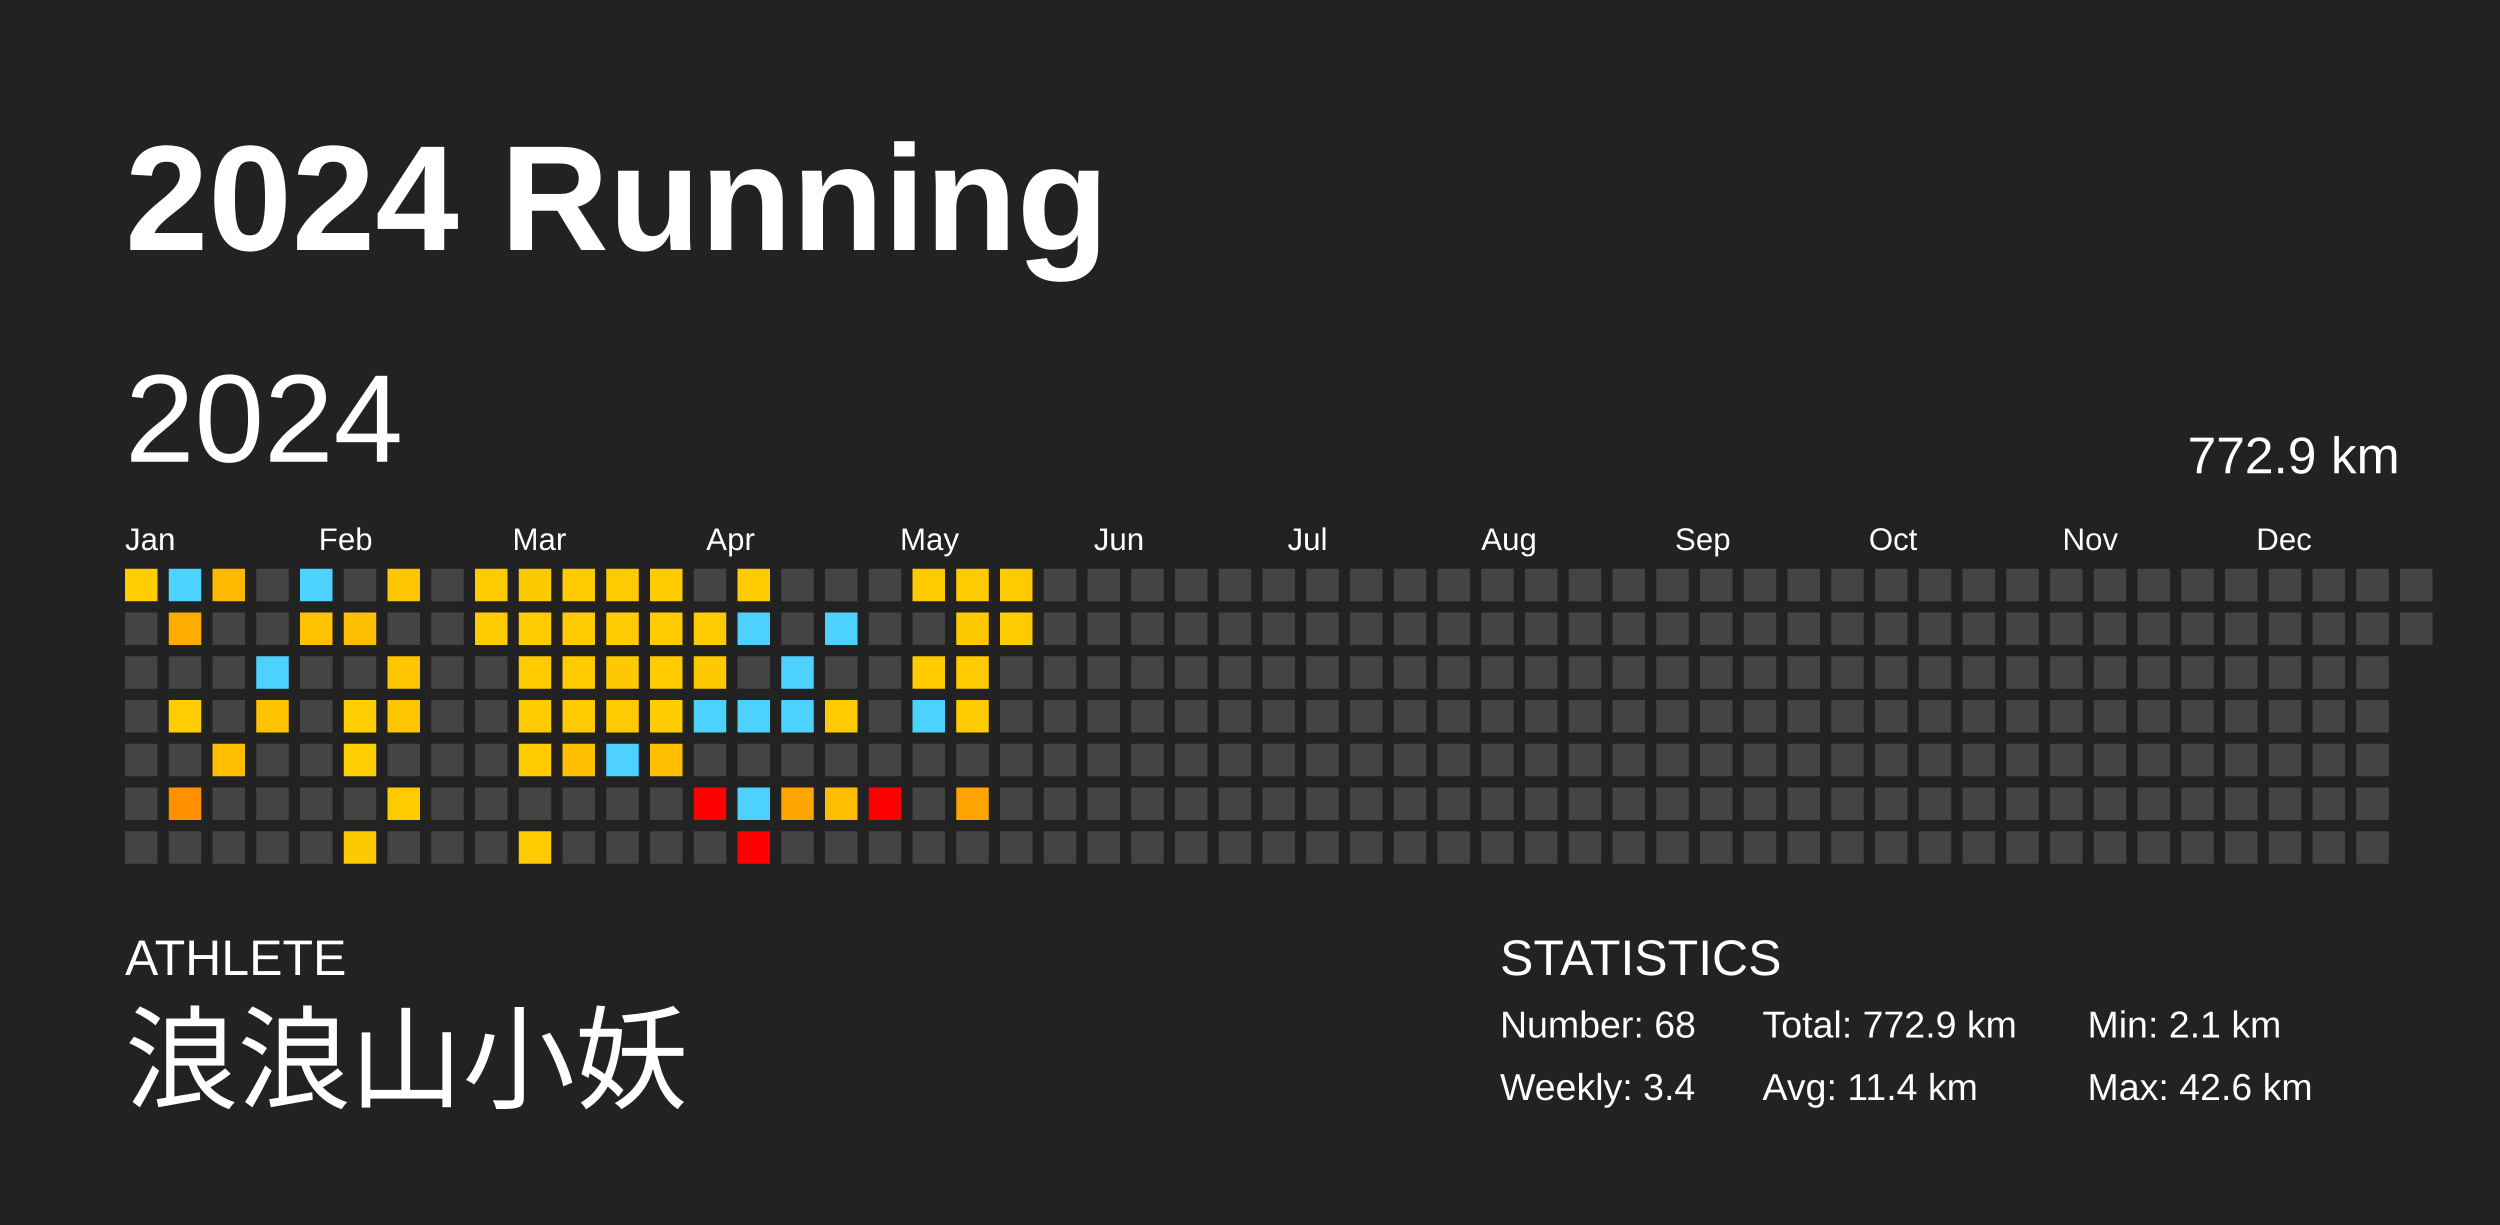
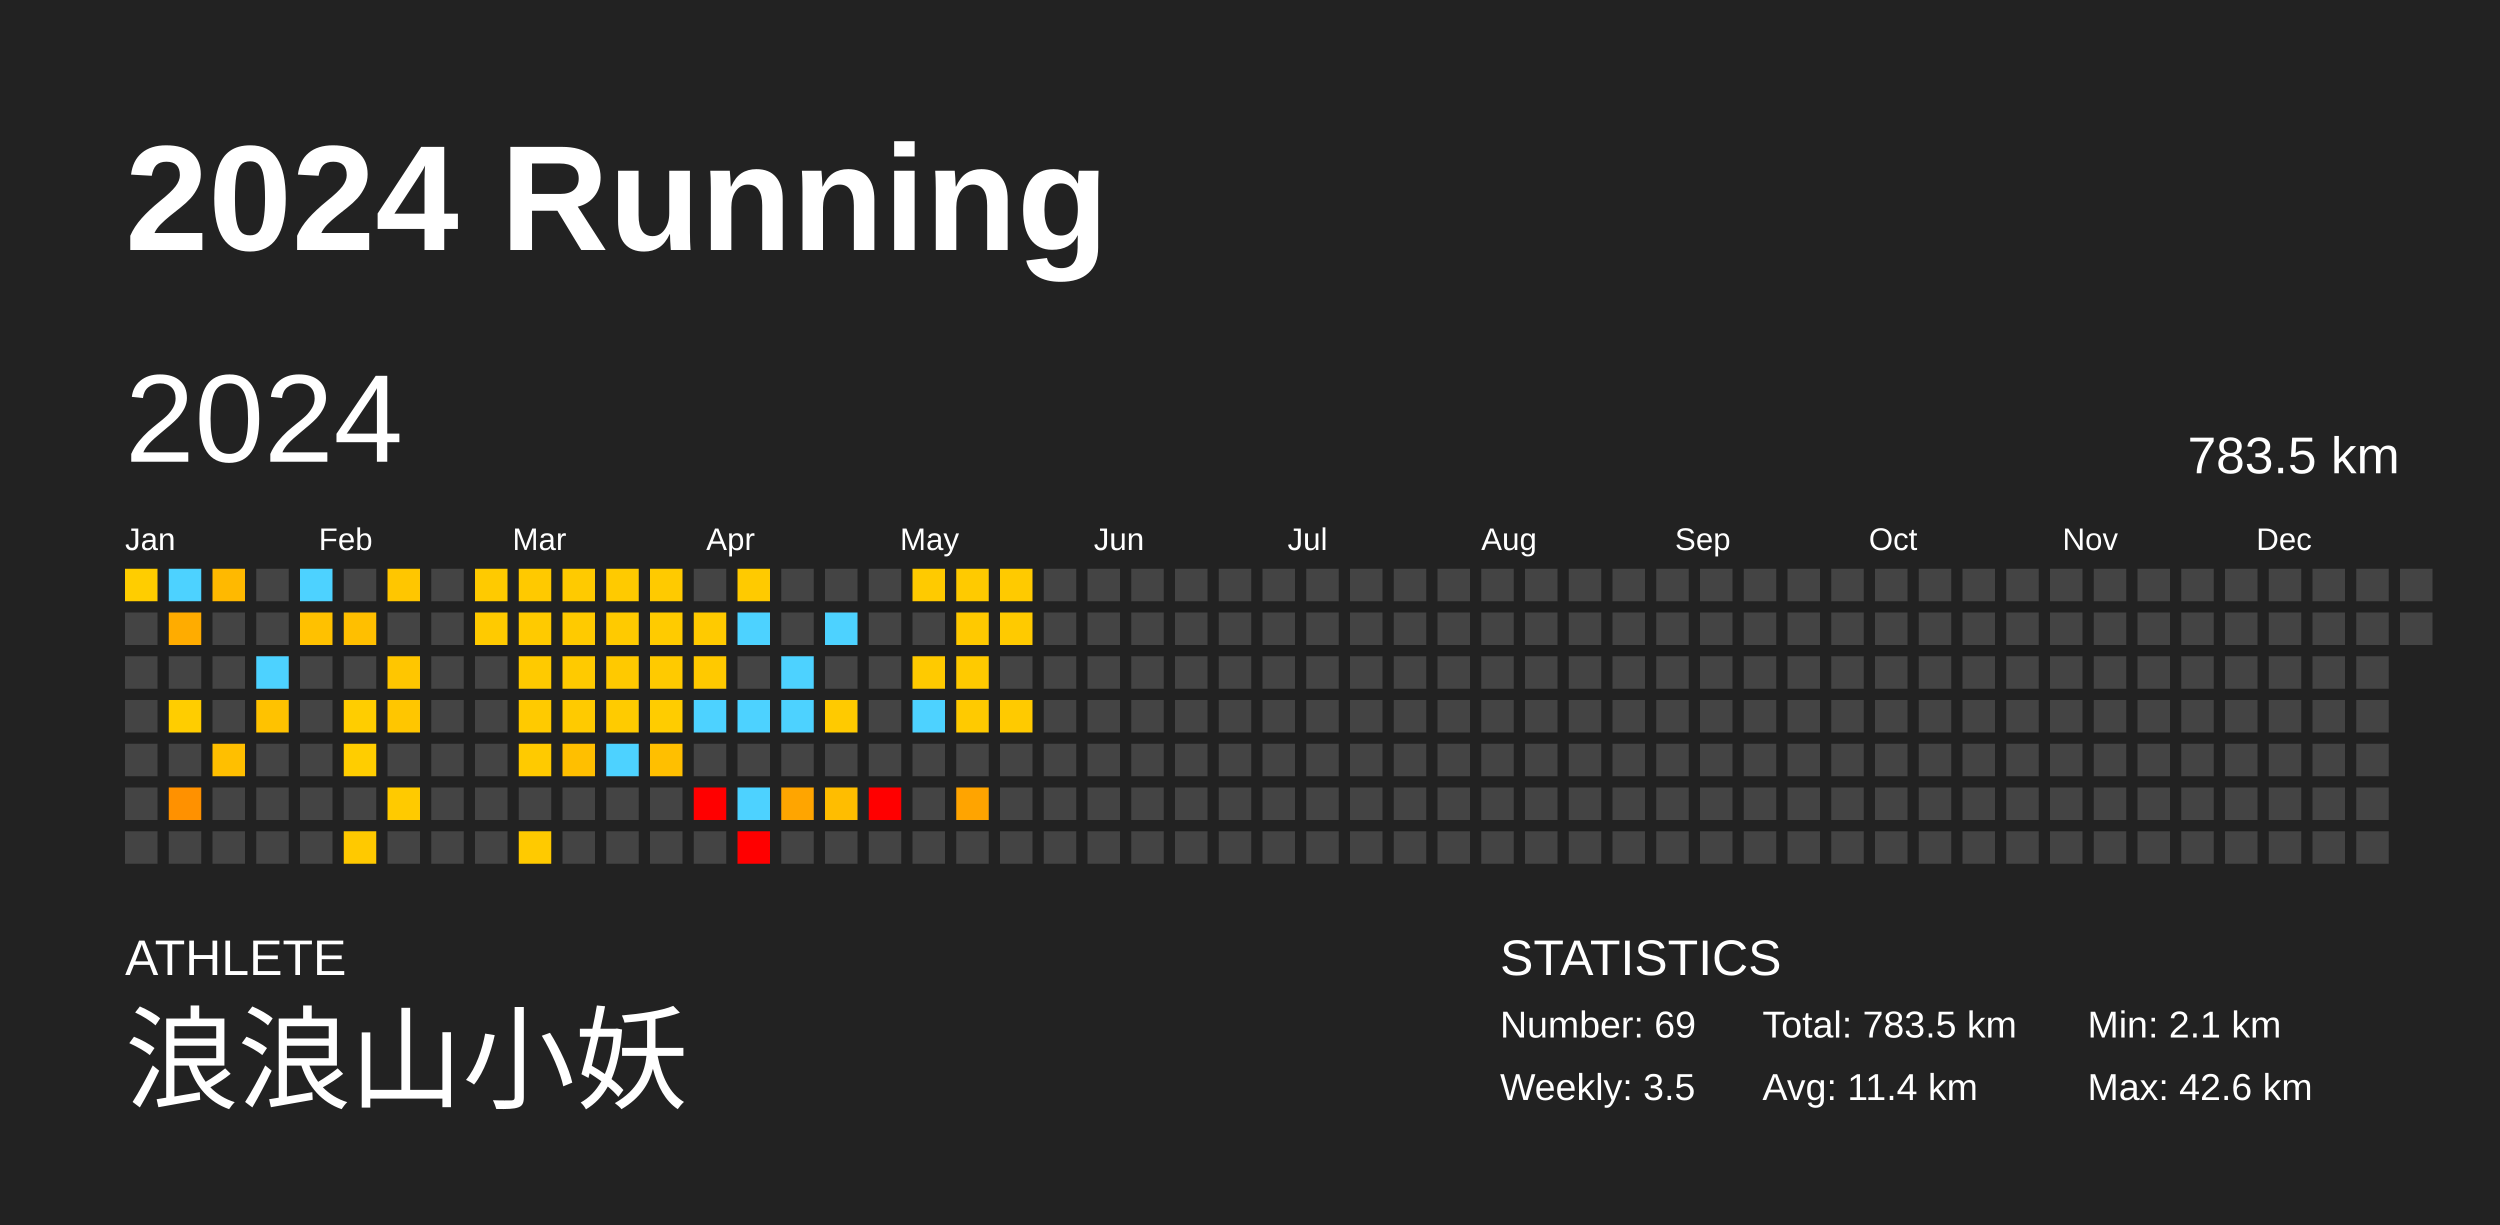
<svg xmlns="http://www.w3.org/2000/svg" baseProfile="full" height="98mm" version="1.1" viewBox="0,0,200,98" width="200mm">
  <defs />
  <rect fill="#222222" height="98" width="200" x="0" y="0" />
  <text fill="#FFFFFF" style="font-size:12px; font-family:Arial; font-weight:bold;" x="10" y="20">2024 Running</text>
  <text fill="#FFFFFF" style="font-size:4px; font-family:Arial" x="10" y="78">ATHLETE</text>
  <text fill="#FFFFFF" style="font-size:9px; font-family:Arial" x="10" y="88">浪浪山小妖</text>
  <text fill="#FFFFFF" style="font-size:4px; font-family:Arial" x="120" y="78">STATISTICS</text>
-   <text fill="#FFFFFF" style="font-size:3px; font-family:Arial" x="120" y="83">Number: 68</text>
-   <text fill="#FFFFFF" style="font-size:3px; font-family:Arial" x="120" y="88">Weekly: 3.4</text>
-   <text fill="#FFFFFF" style="font-size:3px; font-family:Arial" x="141" y="83">Total: 772.9 km</text>
+   <text fill="#FFFFFF" style="font-size:3px; font-family:Arial" x="120" y="83">Number: 69</text>
+   <text fill="#FFFFFF" style="font-size:3px; font-family:Arial" x="120" y="88">Weekly: 3.5</text>
+   <text fill="#FFFFFF" style="font-size:3px; font-family:Arial" x="141" y="83">Total: 783.5 km</text>
  <text fill="#FFFFFF" style="font-size:3px; font-family:Arial" x="141" y="88">Avg: 11.4 km</text>
  <text fill="#FFFFFF" style="font-size:3px; font-family:Arial" x="167" y="83">Min: 2.1 km</text>
  <text fill="#FFFFFF" style="font-size:3px; font-family:Arial" x="167" y="88">Max: 42.6 km</text>
  <text dominant-baseline="hanging" fill="#FFFFFF" style="font-size:10.0px; font-family:Arial;" x="10" y="30">2024</text>
-   <text dominant-baseline="hanging" fill="#FFFFFF" style="font-size:4.125px; font-family:Arial;" x="175" y="35">772.9 km</text>
+   <text dominant-baseline="hanging" fill="#FFFFFF" style="font-size:4.125px; font-family:Arial;" x="175" y="35">783.5 km</text>
  <text fill="#FFFFFF" style="font-size:2.5px; font-family:Arial" x="10.0" y="44">Jan</text>
  <text fill="#FFFFFF" style="font-size:2.5px; font-family:Arial" x="25.5" y="44">Feb</text>
  <text fill="#FFFFFF" style="font-size:2.5px; font-family:Arial" x="41.0" y="44">Mar</text>
  <text fill="#FFFFFF" style="font-size:2.5px; font-family:Arial" x="56.5" y="44">Apr</text>
  <text fill="#FFFFFF" style="font-size:2.5px; font-family:Arial" x="72.0" y="44">May</text>
  <text fill="#FFFFFF" style="font-size:2.5px; font-family:Arial" x="87.5" y="44">Jun</text>
  <text fill="#FFFFFF" style="font-size:2.5px; font-family:Arial" x="103.0" y="44">Jul</text>
  <text fill="#FFFFFF" style="font-size:2.5px; font-family:Arial" x="118.5" y="44">Aug</text>
  <text fill="#FFFFFF" style="font-size:2.5px; font-family:Arial" x="134.0" y="44">Sep</text>
  <text fill="#FFFFFF" style="font-size:2.5px; font-family:Arial" x="149.5" y="44">Oct</text>
  <text fill="#FFFFFF" style="font-size:2.5px; font-family:Arial" x="165.0" y="44">Nov</text>
  <text fill="#FFFFFF" style="font-size:2.5px; font-family:Arial" x="180.5" y="44">Dec</text>
  <rect fill="#ffcd00" height="2.6" width="2.6" x="10.0" y="45.5" />
  <rect fill="#444444" height="2.6" width="2.6" x="10.0" y="49.0" />
  <rect fill="#444444" height="2.6" width="2.6" x="10.0" y="52.5" />
  <rect fill="#444444" height="2.6" width="2.6" x="10.0" y="56.0" />
  <rect fill="#444444" height="2.6" width="2.6" x="10.0" y="59.5" />
  <rect fill="#444444" height="2.6" width="2.6" x="10.0" y="63.0" />
  <rect fill="#444444" height="2.6" width="2.6" x="10.0" y="66.5" />
  <rect fill="#4dd2ff" height="2.6" width="2.6" x="13.5" y="45.5" />
  <rect fill="#ffac00" height="2.6" width="2.6" x="13.5" y="49.0" />
  <rect fill="#444444" height="2.6" width="2.6" x="13.5" y="52.5" />
  <rect fill="#ffcd00" height="2.6" width="2.6" x="13.5" y="56.0" />
  <rect fill="#444444" height="2.6" width="2.6" x="13.5" y="59.5" />
  <rect fill="#ff9100" height="2.6" width="2.6" x="13.5" y="63.0" />
  <rect fill="#444444" height="2.6" width="2.6" x="13.5" y="66.5" />
  <rect fill="#ffb900" height="2.6" width="2.6" x="17.0" y="45.5" />
  <rect fill="#444444" height="2.6" width="2.6" x="17.0" y="49.0" />
  <rect fill="#444444" height="2.6" width="2.6" x="17.0" y="52.5" />
  <rect fill="#444444" height="2.6" width="2.6" x="17.0" y="56.0" />
  <rect fill="#ffbf00" height="2.6" width="2.6" x="17.0" y="59.5" />
  <rect fill="#444444" height="2.6" width="2.6" x="17.0" y="63.0" />
  <rect fill="#444444" height="2.6" width="2.6" x="17.0" y="66.5" />
  <rect fill="#444444" height="2.6" width="2.6" x="20.5" y="45.5" />
  <rect fill="#444444" height="2.6" width="2.6" x="20.5" y="49.0" />
  <rect fill="#4dd2ff" height="2.6" width="2.6" x="20.5" y="52.5" />
  <rect fill="#ffc200" height="2.6" width="2.6" x="20.5" y="56.0" />
  <rect fill="#444444" height="2.6" width="2.6" x="20.5" y="59.5" />
  <rect fill="#444444" height="2.6" width="2.6" x="20.5" y="63.0" />
  <rect fill="#444444" height="2.6" width="2.6" x="20.5" y="66.5" />
  <rect fill="#4dd2ff" height="2.6" width="2.6" x="24.0" y="45.5" />
  <rect fill="#ffc100" height="2.6" width="2.6" x="24.0" y="49.0" />
  <rect fill="#444444" height="2.6" width="2.6" x="24.0" y="52.5" />
  <rect fill="#444444" height="2.6" width="2.6" x="24.0" y="56.0" />
  <rect fill="#444444" height="2.6" width="2.6" x="24.0" y="59.5" />
  <rect fill="#444444" height="2.6" width="2.6" x="24.0" y="63.0" />
  <rect fill="#444444" height="2.6" width="2.6" x="24.0" y="66.5" />
  <rect fill="#444444" height="2.6" width="2.6" x="27.5" y="45.5" />
  <rect fill="#ffbf00" height="2.6" width="2.6" x="27.5" y="49.0" />
  <rect fill="#444444" height="2.6" width="2.6" x="27.5" y="52.5" />
  <rect fill="#ffcd00" height="2.6" width="2.6" x="27.5" y="56.0" />
  <rect fill="#ffcd00" height="2.6" width="2.6" x="27.5" y="59.5" />
  <rect fill="#444444" height="2.6" width="2.6" x="27.5" y="63.0" />
  <rect fill="#ffc900" height="2.6" width="2.6" x="27.5" y="66.5" />
  <rect fill="#ffc600" height="2.6" width="2.6" x="31.0" y="45.5" />
  <rect fill="#444444" height="2.6" width="2.6" x="31.0" y="49.0" />
  <rect fill="#ffc600" height="2.6" width="2.6" x="31.0" y="52.5" />
  <rect fill="#ffc600" height="2.6" width="2.6" x="31.0" y="56.0" />
  <rect fill="#444444" height="2.6" width="2.6" x="31.0" y="59.5" />
  <rect fill="#ffca00" height="2.6" width="2.6" x="31.0" y="63.0" />
  <rect fill="#444444" height="2.6" width="2.6" x="31.0" y="66.5" />
  <rect fill="#444444" height="2.6" width="2.6" x="34.5" y="45.5" />
  <rect fill="#444444" height="2.6" width="2.6" x="34.5" y="49.0" />
  <rect fill="#444444" height="2.6" width="2.6" x="34.5" y="52.5" />
  <rect fill="#444444" height="2.6" width="2.6" x="34.5" y="56.0" />
  <rect fill="#444444" height="2.6" width="2.6" x="34.5" y="59.5" />
  <rect fill="#444444" height="2.6" width="2.6" x="34.5" y="63.0" />
  <rect fill="#444444" height="2.6" width="2.6" x="34.5" y="66.5" />
  <rect fill="#ffca00" height="2.6" width="2.6" x="38.0" y="45.5" />
  <rect fill="#ffca00" height="2.6" width="2.6" x="38.0" y="49.0" />
  <rect fill="#444444" height="2.6" width="2.6" x="38.0" y="52.5" />
  <rect fill="#444444" height="2.6" width="2.6" x="38.0" y="56.0" />
  <rect fill="#444444" height="2.6" width="2.6" x="38.0" y="59.5" />
  <rect fill="#444444" height="2.6" width="2.6" x="38.0" y="63.0" />
  <rect fill="#444444" height="2.6" width="2.6" x="38.0" y="66.5" />
  <rect fill="#ffc900" height="2.6" width="2.6" x="41.5" y="45.5" />
  <rect fill="#ffca00" height="2.6" width="2.6" x="41.5" y="49.0" />
  <rect fill="#ffca00" height="2.6" width="2.6" x="41.5" y="52.5" />
  <rect fill="#ffca00" height="2.6" width="2.6" x="41.5" y="56.0" />
  <rect fill="#ffca00" height="2.6" width="2.6" x="41.5" y="59.5" />
  <rect fill="#444444" height="2.6" width="2.6" x="41.5" y="63.0" />
  <rect fill="#ffca00" height="2.6" width="2.6" x="41.5" y="66.5" />
  <rect fill="#ffca00" height="2.6" width="2.6" x="45.0" y="45.5" />
  <rect fill="#ffca00" height="2.6" width="2.6" x="45.0" y="49.0" />
  <rect fill="#ffca00" height="2.6" width="2.6" x="45.0" y="52.5" />
  <rect fill="#ffca00" height="2.6" width="2.6" x="45.0" y="56.0" />
  <rect fill="#ffbf00" height="2.6" width="2.6" x="45.0" y="59.5" />
  <rect fill="#444444" height="2.6" width="2.6" x="45.0" y="63.0" />
  <rect fill="#444444" height="2.6" width="2.6" x="45.0" y="66.5" />
  <rect fill="#ffca00" height="2.6" width="2.6" x="48.5" y="45.5" />
  <rect fill="#ffca00" height="2.6" width="2.6" x="48.5" y="49.0" />
  <rect fill="#ffc900" height="2.6" width="2.6" x="48.5" y="52.5" />
  <rect fill="#ffcb00" height="2.6" width="2.6" x="48.5" y="56.0" />
  <rect fill="#4dd2ff" height="2.6" width="2.6" x="48.5" y="59.5" />
  <rect fill="#444444" height="2.6" width="2.6" x="48.5" y="63.0" />
  <rect fill="#444444" height="2.6" width="2.6" x="48.5" y="66.5" />
  <rect fill="#ffca00" height="2.6" width="2.6" x="52.0" y="45.5" />
  <rect fill="#ffcb00" height="2.6" width="2.6" x="52.0" y="49.0" />
  <rect fill="#ffca00" height="2.6" width="2.6" x="52.0" y="52.5" />
  <rect fill="#ffcc00" height="2.6" width="2.6" x="52.0" y="56.0" />
  <rect fill="#ffbf00" height="2.6" width="2.6" x="52.0" y="59.5" />
  <rect fill="#444444" height="2.6" width="2.6" x="52.0" y="63.0" />
  <rect fill="#444444" height="2.6" width="2.6" x="52.0" y="66.5" />
  <rect fill="#444444" height="2.6" width="2.6" x="55.5" y="45.5" />
  <rect fill="#ffca00" height="2.6" width="2.6" x="55.5" y="49.0" />
  <rect fill="#ffc900" height="2.6" width="2.6" x="55.5" y="52.5" />
  <rect fill="#4dd2ff" height="2.6" width="2.6" x="55.5" y="56.0" />
  <rect fill="#444444" height="2.6" width="2.6" x="55.5" y="59.5" />
  <rect fill="red" height="2.6" width="2.6" x="55.5" y="63.0" />
  <rect fill="#444444" height="2.6" width="2.6" x="55.5" y="66.5" />
  <rect fill="#ffca00" height="2.6" width="2.6" x="59.0" y="45.5" />
  <rect fill="#4dd2ff" height="2.6" width="2.6" x="59.0" y="49.0" />
  <rect fill="#444444" height="2.6" width="2.6" x="59.0" y="52.5" />
  <rect fill="#4dd2ff" height="2.6" width="2.6" x="59.0" y="56.0" />
  <rect fill="#444444" height="2.6" width="2.6" x="59.0" y="59.5" />
  <rect fill="#4dd2ff" height="2.6" width="2.6" x="59.0" y="63.0" />
  <rect fill="red" height="2.6" width="2.6" x="59.0" y="66.5" />
  <rect fill="#444444" height="2.6" width="2.6" x="62.5" y="45.5" />
  <rect fill="#444444" height="2.6" width="2.6" x="62.5" y="49.0" />
  <rect fill="#4dd2ff" height="2.6" width="2.6" x="62.5" y="52.5" />
  <rect fill="#4dd2ff" height="2.6" width="2.6" x="62.5" y="56.0" />
  <rect fill="#444444" height="2.6" width="2.6" x="62.5" y="59.5" />
  <rect fill="#ffa500" height="2.6" width="2.6" x="62.5" y="63.0" />
  <rect fill="#444444" height="2.6" width="2.6" x="62.5" y="66.5" />
  <rect fill="#444444" height="2.6" width="2.6" x="66.0" y="45.5" />
  <rect fill="#4dd2ff" height="2.6" width="2.6" x="66.0" y="49.0" />
  <rect fill="#444444" height="2.6" width="2.6" x="66.0" y="52.5" />
  <rect fill="#ffca00" height="2.6" width="2.6" x="66.0" y="56.0" />
  <rect fill="#444444" height="2.6" width="2.6" x="66.0" y="59.5" />
  <rect fill="#ffbd00" height="2.6" width="2.6" x="66.0" y="63.0" />
  <rect fill="#444444" height="2.6" width="2.6" x="66.0" y="66.5" />
  <rect fill="#444444" height="2.6" width="2.6" x="69.5" y="45.5" />
  <rect fill="#444444" height="2.6" width="2.6" x="69.5" y="49.0" />
  <rect fill="#444444" height="2.6" width="2.6" x="69.5" y="52.5" />
  <rect fill="#444444" height="2.6" width="2.6" x="69.5" y="56.0" />
  <rect fill="#444444" height="2.6" width="2.6" x="69.5" y="59.5" />
  <rect fill="red" height="2.6" width="2.6" x="69.5" y="63.0" />
  <rect fill="#444444" height="2.6" width="2.6" x="69.5" y="66.5" />
  <rect fill="#ffca00" height="2.6" width="2.6" x="73.0" y="45.5" />
  <rect fill="#444444" height="2.6" width="2.6" x="73.0" y="49.0" />
  <rect fill="#ffca00" height="2.6" width="2.6" x="73.0" y="52.5" />
  <rect fill="#4dd2ff" height="2.6" width="2.6" x="73.0" y="56.0" />
  <rect fill="#444444" height="2.6" width="2.6" x="73.0" y="59.5" />
  <rect fill="#444444" height="2.6" width="2.6" x="73.0" y="63.0" />
  <rect fill="#444444" height="2.6" width="2.6" x="73.0" y="66.5" />
  <rect fill="#ffca00" height="2.6" width="2.6" x="76.5" y="45.5" />
  <rect fill="#ffc900" height="2.6" width="2.6" x="76.5" y="49.0" />
  <rect fill="#ffca00" height="2.6" width="2.6" x="76.5" y="52.5" />
  <rect fill="#ffca00" height="2.6" width="2.6" x="76.5" y="56.0" />
  <rect fill="#444444" height="2.6" width="2.6" x="76.5" y="59.5" />
  <rect fill="#ffa400" height="2.6" width="2.6" x="76.5" y="63.0" />
  <rect fill="#444444" height="2.6" width="2.6" x="76.5" y="66.5" />
  <rect fill="#ffca00" height="2.6" width="2.6" x="80.0" y="45.5" />
  <rect fill="#ffca00" height="2.6" width="2.6" x="80.0" y="49.0" />
  <rect fill="#444444" height="2.6" width="2.6" x="80.0" y="52.5" />
-   <rect fill="#444444" height="2.6" width="2.6" x="80.0" y="56.0" />
+   <rect fill="#ffca00" height="2.6" width="2.6" x="80.0" y="56.0" />
  <rect fill="#444444" height="2.6" width="2.6" x="80.0" y="59.5" />
  <rect fill="#444444" height="2.6" width="2.6" x="80.0" y="63.0" />
  <rect fill="#444444" height="2.6" width="2.6" x="80.0" y="66.5" />
  <rect fill="#444444" height="2.6" width="2.6" x="83.5" y="45.5" />
  <rect fill="#444444" height="2.6" width="2.6" x="83.5" y="49.0" />
  <rect fill="#444444" height="2.6" width="2.6" x="83.5" y="52.5" />
  <rect fill="#444444" height="2.6" width="2.6" x="83.5" y="56.0" />
  <rect fill="#444444" height="2.6" width="2.6" x="83.5" y="59.5" />
  <rect fill="#444444" height="2.6" width="2.6" x="83.5" y="63.0" />
  <rect fill="#444444" height="2.6" width="2.6" x="83.5" y="66.5" />
  <rect fill="#444444" height="2.6" width="2.6" x="87.0" y="45.5" />
  <rect fill="#444444" height="2.6" width="2.6" x="87.0" y="49.0" />
  <rect fill="#444444" height="2.6" width="2.6" x="87.0" y="52.5" />
  <rect fill="#444444" height="2.6" width="2.6" x="87.0" y="56.0" />
  <rect fill="#444444" height="2.6" width="2.6" x="87.0" y="59.5" />
  <rect fill="#444444" height="2.6" width="2.6" x="87.0" y="63.0" />
  <rect fill="#444444" height="2.6" width="2.6" x="87.0" y="66.5" />
  <rect fill="#444444" height="2.6" width="2.6" x="90.5" y="45.5" />
  <rect fill="#444444" height="2.6" width="2.6" x="90.5" y="49.0" />
  <rect fill="#444444" height="2.6" width="2.6" x="90.5" y="52.5" />
  <rect fill="#444444" height="2.6" width="2.6" x="90.5" y="56.0" />
  <rect fill="#444444" height="2.6" width="2.6" x="90.5" y="59.5" />
  <rect fill="#444444" height="2.6" width="2.6" x="90.5" y="63.0" />
  <rect fill="#444444" height="2.6" width="2.6" x="90.5" y="66.5" />
  <rect fill="#444444" height="2.6" width="2.6" x="94.0" y="45.5" />
  <rect fill="#444444" height="2.6" width="2.6" x="94.0" y="49.0" />
  <rect fill="#444444" height="2.6" width="2.6" x="94.0" y="52.5" />
  <rect fill="#444444" height="2.6" width="2.6" x="94.0" y="56.0" />
  <rect fill="#444444" height="2.6" width="2.6" x="94.0" y="59.5" />
  <rect fill="#444444" height="2.6" width="2.6" x="94.0" y="63.0" />
  <rect fill="#444444" height="2.6" width="2.6" x="94.0" y="66.5" />
  <rect fill="#444444" height="2.6" width="2.6" x="97.5" y="45.5" />
  <rect fill="#444444" height="2.6" width="2.6" x="97.5" y="49.0" />
  <rect fill="#444444" height="2.6" width="2.6" x="97.5" y="52.5" />
  <rect fill="#444444" height="2.6" width="2.6" x="97.5" y="56.0" />
  <rect fill="#444444" height="2.6" width="2.6" x="97.5" y="59.5" />
  <rect fill="#444444" height="2.6" width="2.6" x="97.5" y="63.0" />
  <rect fill="#444444" height="2.6" width="2.6" x="97.5" y="66.5" />
  <rect fill="#444444" height="2.6" width="2.6" x="101.0" y="45.5" />
  <rect fill="#444444" height="2.6" width="2.6" x="101.0" y="49.0" />
  <rect fill="#444444" height="2.6" width="2.6" x="101.0" y="52.5" />
  <rect fill="#444444" height="2.6" width="2.6" x="101.0" y="56.0" />
  <rect fill="#444444" height="2.6" width="2.6" x="101.0" y="59.5" />
  <rect fill="#444444" height="2.6" width="2.6" x="101.0" y="63.0" />
  <rect fill="#444444" height="2.6" width="2.6" x="101.0" y="66.5" />
  <rect fill="#444444" height="2.6" width="2.6" x="104.5" y="45.5" />
  <rect fill="#444444" height="2.6" width="2.6" x="104.5" y="49.0" />
  <rect fill="#444444" height="2.6" width="2.6" x="104.5" y="52.5" />
  <rect fill="#444444" height="2.6" width="2.6" x="104.5" y="56.0" />
  <rect fill="#444444" height="2.6" width="2.6" x="104.5" y="59.5" />
  <rect fill="#444444" height="2.6" width="2.6" x="104.5" y="63.0" />
  <rect fill="#444444" height="2.6" width="2.6" x="104.5" y="66.5" />
  <rect fill="#444444" height="2.6" width="2.6" x="108.0" y="45.5" />
  <rect fill="#444444" height="2.6" width="2.6" x="108.0" y="49.0" />
  <rect fill="#444444" height="2.6" width="2.6" x="108.0" y="52.5" />
  <rect fill="#444444" height="2.6" width="2.6" x="108.0" y="56.0" />
  <rect fill="#444444" height="2.6" width="2.6" x="108.0" y="59.5" />
  <rect fill="#444444" height="2.6" width="2.6" x="108.0" y="63.0" />
  <rect fill="#444444" height="2.6" width="2.6" x="108.0" y="66.5" />
  <rect fill="#444444" height="2.6" width="2.6" x="111.5" y="45.5" />
  <rect fill="#444444" height="2.6" width="2.6" x="111.5" y="49.0" />
  <rect fill="#444444" height="2.6" width="2.6" x="111.5" y="52.5" />
  <rect fill="#444444" height="2.6" width="2.6" x="111.5" y="56.0" />
  <rect fill="#444444" height="2.6" width="2.6" x="111.5" y="59.5" />
  <rect fill="#444444" height="2.6" width="2.6" x="111.5" y="63.0" />
  <rect fill="#444444" height="2.6" width="2.6" x="111.5" y="66.5" />
  <rect fill="#444444" height="2.6" width="2.6" x="115.0" y="45.5" />
  <rect fill="#444444" height="2.6" width="2.6" x="115.0" y="49.0" />
  <rect fill="#444444" height="2.6" width="2.6" x="115.0" y="52.5" />
  <rect fill="#444444" height="2.6" width="2.6" x="115.0" y="56.0" />
  <rect fill="#444444" height="2.6" width="2.6" x="115.0" y="59.5" />
  <rect fill="#444444" height="2.6" width="2.6" x="115.0" y="63.0" />
  <rect fill="#444444" height="2.6" width="2.6" x="115.0" y="66.5" />
  <rect fill="#444444" height="2.6" width="2.6" x="118.5" y="45.5" />
  <rect fill="#444444" height="2.6" width="2.6" x="118.5" y="49.0" />
  <rect fill="#444444" height="2.6" width="2.6" x="118.5" y="52.5" />
  <rect fill="#444444" height="2.6" width="2.6" x="118.5" y="56.0" />
  <rect fill="#444444" height="2.6" width="2.6" x="118.5" y="59.5" />
  <rect fill="#444444" height="2.6" width="2.6" x="118.5" y="63.0" />
  <rect fill="#444444" height="2.6" width="2.6" x="118.5" y="66.5" />
  <rect fill="#444444" height="2.6" width="2.6" x="122.0" y="45.5" />
  <rect fill="#444444" height="2.6" width="2.6" x="122.0" y="49.0" />
  <rect fill="#444444" height="2.6" width="2.6" x="122.0" y="52.5" />
  <rect fill="#444444" height="2.6" width="2.6" x="122.0" y="56.0" />
  <rect fill="#444444" height="2.6" width="2.6" x="122.0" y="59.5" />
  <rect fill="#444444" height="2.6" width="2.6" x="122.0" y="63.0" />
  <rect fill="#444444" height="2.6" width="2.6" x="122.0" y="66.5" />
  <rect fill="#444444" height="2.6" width="2.6" x="125.5" y="45.5" />
  <rect fill="#444444" height="2.6" width="2.6" x="125.5" y="49.0" />
  <rect fill="#444444" height="2.6" width="2.6" x="125.5" y="52.5" />
  <rect fill="#444444" height="2.6" width="2.6" x="125.5" y="56.0" />
  <rect fill="#444444" height="2.6" width="2.6" x="125.5" y="59.5" />
  <rect fill="#444444" height="2.6" width="2.6" x="125.5" y="63.0" />
  <rect fill="#444444" height="2.6" width="2.6" x="125.5" y="66.5" />
  <rect fill="#444444" height="2.6" width="2.6" x="129.0" y="45.5" />
  <rect fill="#444444" height="2.6" width="2.6" x="129.0" y="49.0" />
  <rect fill="#444444" height="2.6" width="2.6" x="129.0" y="52.5" />
  <rect fill="#444444" height="2.6" width="2.6" x="129.0" y="56.0" />
  <rect fill="#444444" height="2.6" width="2.6" x="129.0" y="59.5" />
  <rect fill="#444444" height="2.6" width="2.6" x="129.0" y="63.0" />
  <rect fill="#444444" height="2.6" width="2.6" x="129.0" y="66.5" />
  <rect fill="#444444" height="2.6" width="2.6" x="132.5" y="45.5" />
  <rect fill="#444444" height="2.6" width="2.6" x="132.5" y="49.0" />
  <rect fill="#444444" height="2.6" width="2.6" x="132.5" y="52.5" />
  <rect fill="#444444" height="2.6" width="2.6" x="132.5" y="56.0" />
  <rect fill="#444444" height="2.6" width="2.6" x="132.5" y="59.5" />
  <rect fill="#444444" height="2.6" width="2.6" x="132.5" y="63.0" />
  <rect fill="#444444" height="2.6" width="2.6" x="132.5" y="66.5" />
  <rect fill="#444444" height="2.6" width="2.6" x="136.0" y="45.5" />
  <rect fill="#444444" height="2.6" width="2.6" x="136.0" y="49.0" />
  <rect fill="#444444" height="2.6" width="2.6" x="136.0" y="52.5" />
  <rect fill="#444444" height="2.6" width="2.6" x="136.0" y="56.0" />
  <rect fill="#444444" height="2.6" width="2.6" x="136.0" y="59.5" />
  <rect fill="#444444" height="2.6" width="2.6" x="136.0" y="63.0" />
  <rect fill="#444444" height="2.6" width="2.6" x="136.0" y="66.5" />
  <rect fill="#444444" height="2.6" width="2.6" x="139.5" y="45.5" />
  <rect fill="#444444" height="2.6" width="2.6" x="139.5" y="49.0" />
  <rect fill="#444444" height="2.6" width="2.6" x="139.5" y="52.5" />
  <rect fill="#444444" height="2.6" width="2.6" x="139.5" y="56.0" />
  <rect fill="#444444" height="2.6" width="2.6" x="139.5" y="59.5" />
  <rect fill="#444444" height="2.6" width="2.6" x="139.5" y="63.0" />
  <rect fill="#444444" height="2.6" width="2.6" x="139.5" y="66.5" />
  <rect fill="#444444" height="2.6" width="2.6" x="143.0" y="45.5" />
  <rect fill="#444444" height="2.6" width="2.6" x="143.0" y="49.0" />
  <rect fill="#444444" height="2.6" width="2.6" x="143.0" y="52.5" />
  <rect fill="#444444" height="2.6" width="2.6" x="143.0" y="56.0" />
  <rect fill="#444444" height="2.6" width="2.6" x="143.0" y="59.5" />
  <rect fill="#444444" height="2.6" width="2.6" x="143.0" y="63.0" />
  <rect fill="#444444" height="2.6" width="2.6" x="143.0" y="66.5" />
  <rect fill="#444444" height="2.6" width="2.6" x="146.5" y="45.5" />
  <rect fill="#444444" height="2.6" width="2.6" x="146.5" y="49.0" />
  <rect fill="#444444" height="2.6" width="2.6" x="146.5" y="52.5" />
  <rect fill="#444444" height="2.6" width="2.6" x="146.5" y="56.0" />
  <rect fill="#444444" height="2.6" width="2.6" x="146.5" y="59.5" />
  <rect fill="#444444" height="2.6" width="2.6" x="146.5" y="63.0" />
  <rect fill="#444444" height="2.6" width="2.6" x="146.5" y="66.5" />
  <rect fill="#444444" height="2.6" width="2.6" x="150.0" y="45.5" />
  <rect fill="#444444" height="2.6" width="2.6" x="150.0" y="49.0" />
  <rect fill="#444444" height="2.6" width="2.6" x="150.0" y="52.5" />
  <rect fill="#444444" height="2.6" width="2.6" x="150.0" y="56.0" />
  <rect fill="#444444" height="2.6" width="2.6" x="150.0" y="59.5" />
  <rect fill="#444444" height="2.6" width="2.6" x="150.0" y="63.0" />
  <rect fill="#444444" height="2.6" width="2.6" x="150.0" y="66.5" />
  <rect fill="#444444" height="2.6" width="2.6" x="153.5" y="45.5" />
  <rect fill="#444444" height="2.6" width="2.6" x="153.5" y="49.0" />
  <rect fill="#444444" height="2.6" width="2.6" x="153.5" y="52.5" />
  <rect fill="#444444" height="2.6" width="2.6" x="153.5" y="56.0" />
  <rect fill="#444444" height="2.6" width="2.6" x="153.5" y="59.5" />
  <rect fill="#444444" height="2.6" width="2.6" x="153.5" y="63.0" />
  <rect fill="#444444" height="2.6" width="2.6" x="153.5" y="66.5" />
  <rect fill="#444444" height="2.6" width="2.6" x="157.0" y="45.5" />
  <rect fill="#444444" height="2.6" width="2.6" x="157.0" y="49.0" />
  <rect fill="#444444" height="2.6" width="2.6" x="157.0" y="52.5" />
  <rect fill="#444444" height="2.6" width="2.6" x="157.0" y="56.0" />
  <rect fill="#444444" height="2.6" width="2.6" x="157.0" y="59.5" />
  <rect fill="#444444" height="2.6" width="2.6" x="157.0" y="63.0" />
  <rect fill="#444444" height="2.6" width="2.6" x="157.0" y="66.5" />
  <rect fill="#444444" height="2.6" width="2.6" x="160.5" y="45.5" />
  <rect fill="#444444" height="2.6" width="2.6" x="160.5" y="49.0" />
  <rect fill="#444444" height="2.6" width="2.6" x="160.5" y="52.5" />
  <rect fill="#444444" height="2.6" width="2.6" x="160.5" y="56.0" />
  <rect fill="#444444" height="2.6" width="2.6" x="160.5" y="59.5" />
  <rect fill="#444444" height="2.6" width="2.6" x="160.5" y="63.0" />
  <rect fill="#444444" height="2.6" width="2.6" x="160.5" y="66.5" />
  <rect fill="#444444" height="2.6" width="2.6" x="164.0" y="45.5" />
  <rect fill="#444444" height="2.6" width="2.6" x="164.0" y="49.0" />
  <rect fill="#444444" height="2.6" width="2.6" x="164.0" y="52.5" />
  <rect fill="#444444" height="2.6" width="2.6" x="164.0" y="56.0" />
  <rect fill="#444444" height="2.6" width="2.6" x="164.0" y="59.5" />
  <rect fill="#444444" height="2.6" width="2.6" x="164.0" y="63.0" />
  <rect fill="#444444" height="2.6" width="2.6" x="164.0" y="66.5" />
  <rect fill="#444444" height="2.6" width="2.6" x="167.5" y="45.5" />
  <rect fill="#444444" height="2.6" width="2.6" x="167.5" y="49.0" />
  <rect fill="#444444" height="2.6" width="2.6" x="167.5" y="52.5" />
  <rect fill="#444444" height="2.6" width="2.6" x="167.5" y="56.0" />
  <rect fill="#444444" height="2.6" width="2.6" x="167.5" y="59.5" />
  <rect fill="#444444" height="2.6" width="2.6" x="167.5" y="63.0" />
  <rect fill="#444444" height="2.6" width="2.6" x="167.5" y="66.5" />
  <rect fill="#444444" height="2.6" width="2.6" x="171.0" y="45.5" />
  <rect fill="#444444" height="2.6" width="2.6" x="171.0" y="49.0" />
  <rect fill="#444444" height="2.6" width="2.6" x="171.0" y="52.5" />
  <rect fill="#444444" height="2.6" width="2.6" x="171.0" y="56.0" />
  <rect fill="#444444" height="2.6" width="2.6" x="171.0" y="59.5" />
  <rect fill="#444444" height="2.6" width="2.6" x="171.0" y="63.0" />
  <rect fill="#444444" height="2.6" width="2.6" x="171.0" y="66.5" />
  <rect fill="#444444" height="2.6" width="2.6" x="174.5" y="45.5" />
  <rect fill="#444444" height="2.6" width="2.6" x="174.5" y="49.0" />
  <rect fill="#444444" height="2.6" width="2.6" x="174.5" y="52.5" />
  <rect fill="#444444" height="2.6" width="2.6" x="174.5" y="56.0" />
  <rect fill="#444444" height="2.6" width="2.6" x="174.5" y="59.5" />
  <rect fill="#444444" height="2.6" width="2.6" x="174.5" y="63.0" />
  <rect fill="#444444" height="2.6" width="2.6" x="174.5" y="66.5" />
  <rect fill="#444444" height="2.6" width="2.6" x="178.0" y="45.5" />
  <rect fill="#444444" height="2.6" width="2.6" x="178.0" y="49.0" />
  <rect fill="#444444" height="2.6" width="2.6" x="178.0" y="52.5" />
  <rect fill="#444444" height="2.6" width="2.6" x="178.0" y="56.0" />
  <rect fill="#444444" height="2.6" width="2.6" x="178.0" y="59.5" />
  <rect fill="#444444" height="2.6" width="2.6" x="178.0" y="63.0" />
  <rect fill="#444444" height="2.6" width="2.6" x="178.0" y="66.5" />
  <rect fill="#444444" height="2.6" width="2.6" x="181.5" y="45.5" />
  <rect fill="#444444" height="2.6" width="2.6" x="181.5" y="49.0" />
  <rect fill="#444444" height="2.6" width="2.6" x="181.5" y="52.5" />
  <rect fill="#444444" height="2.6" width="2.6" x="181.5" y="56.0" />
  <rect fill="#444444" height="2.6" width="2.6" x="181.5" y="59.5" />
  <rect fill="#444444" height="2.6" width="2.6" x="181.5" y="63.0" />
  <rect fill="#444444" height="2.6" width="2.6" x="181.5" y="66.5" />
  <rect fill="#444444" height="2.6" width="2.6" x="185.0" y="45.5" />
  <rect fill="#444444" height="2.6" width="2.6" x="185.0" y="49.0" />
  <rect fill="#444444" height="2.6" width="2.6" x="185.0" y="52.5" />
  <rect fill="#444444" height="2.6" width="2.6" x="185.0" y="56.0" />
  <rect fill="#444444" height="2.6" width="2.6" x="185.0" y="59.5" />
  <rect fill="#444444" height="2.6" width="2.6" x="185.0" y="63.0" />
  <rect fill="#444444" height="2.6" width="2.6" x="185.0" y="66.5" />
  <rect fill="#444444" height="2.6" width="2.6" x="188.5" y="45.5" />
  <rect fill="#444444" height="2.6" width="2.6" x="188.5" y="49.0" />
  <rect fill="#444444" height="2.6" width="2.6" x="188.5" y="52.5" />
  <rect fill="#444444" height="2.6" width="2.6" x="188.5" y="56.0" />
  <rect fill="#444444" height="2.6" width="2.6" x="188.5" y="59.5" />
  <rect fill="#444444" height="2.6" width="2.6" x="188.5" y="63.0" />
  <rect fill="#444444" height="2.6" width="2.6" x="188.5" y="66.5" />
  <rect fill="#444444" height="2.6" width="2.6" x="192.0" y="45.5" />
  <rect fill="#444444" height="2.6" width="2.6" x="192.0" y="49.0" />
</svg>
